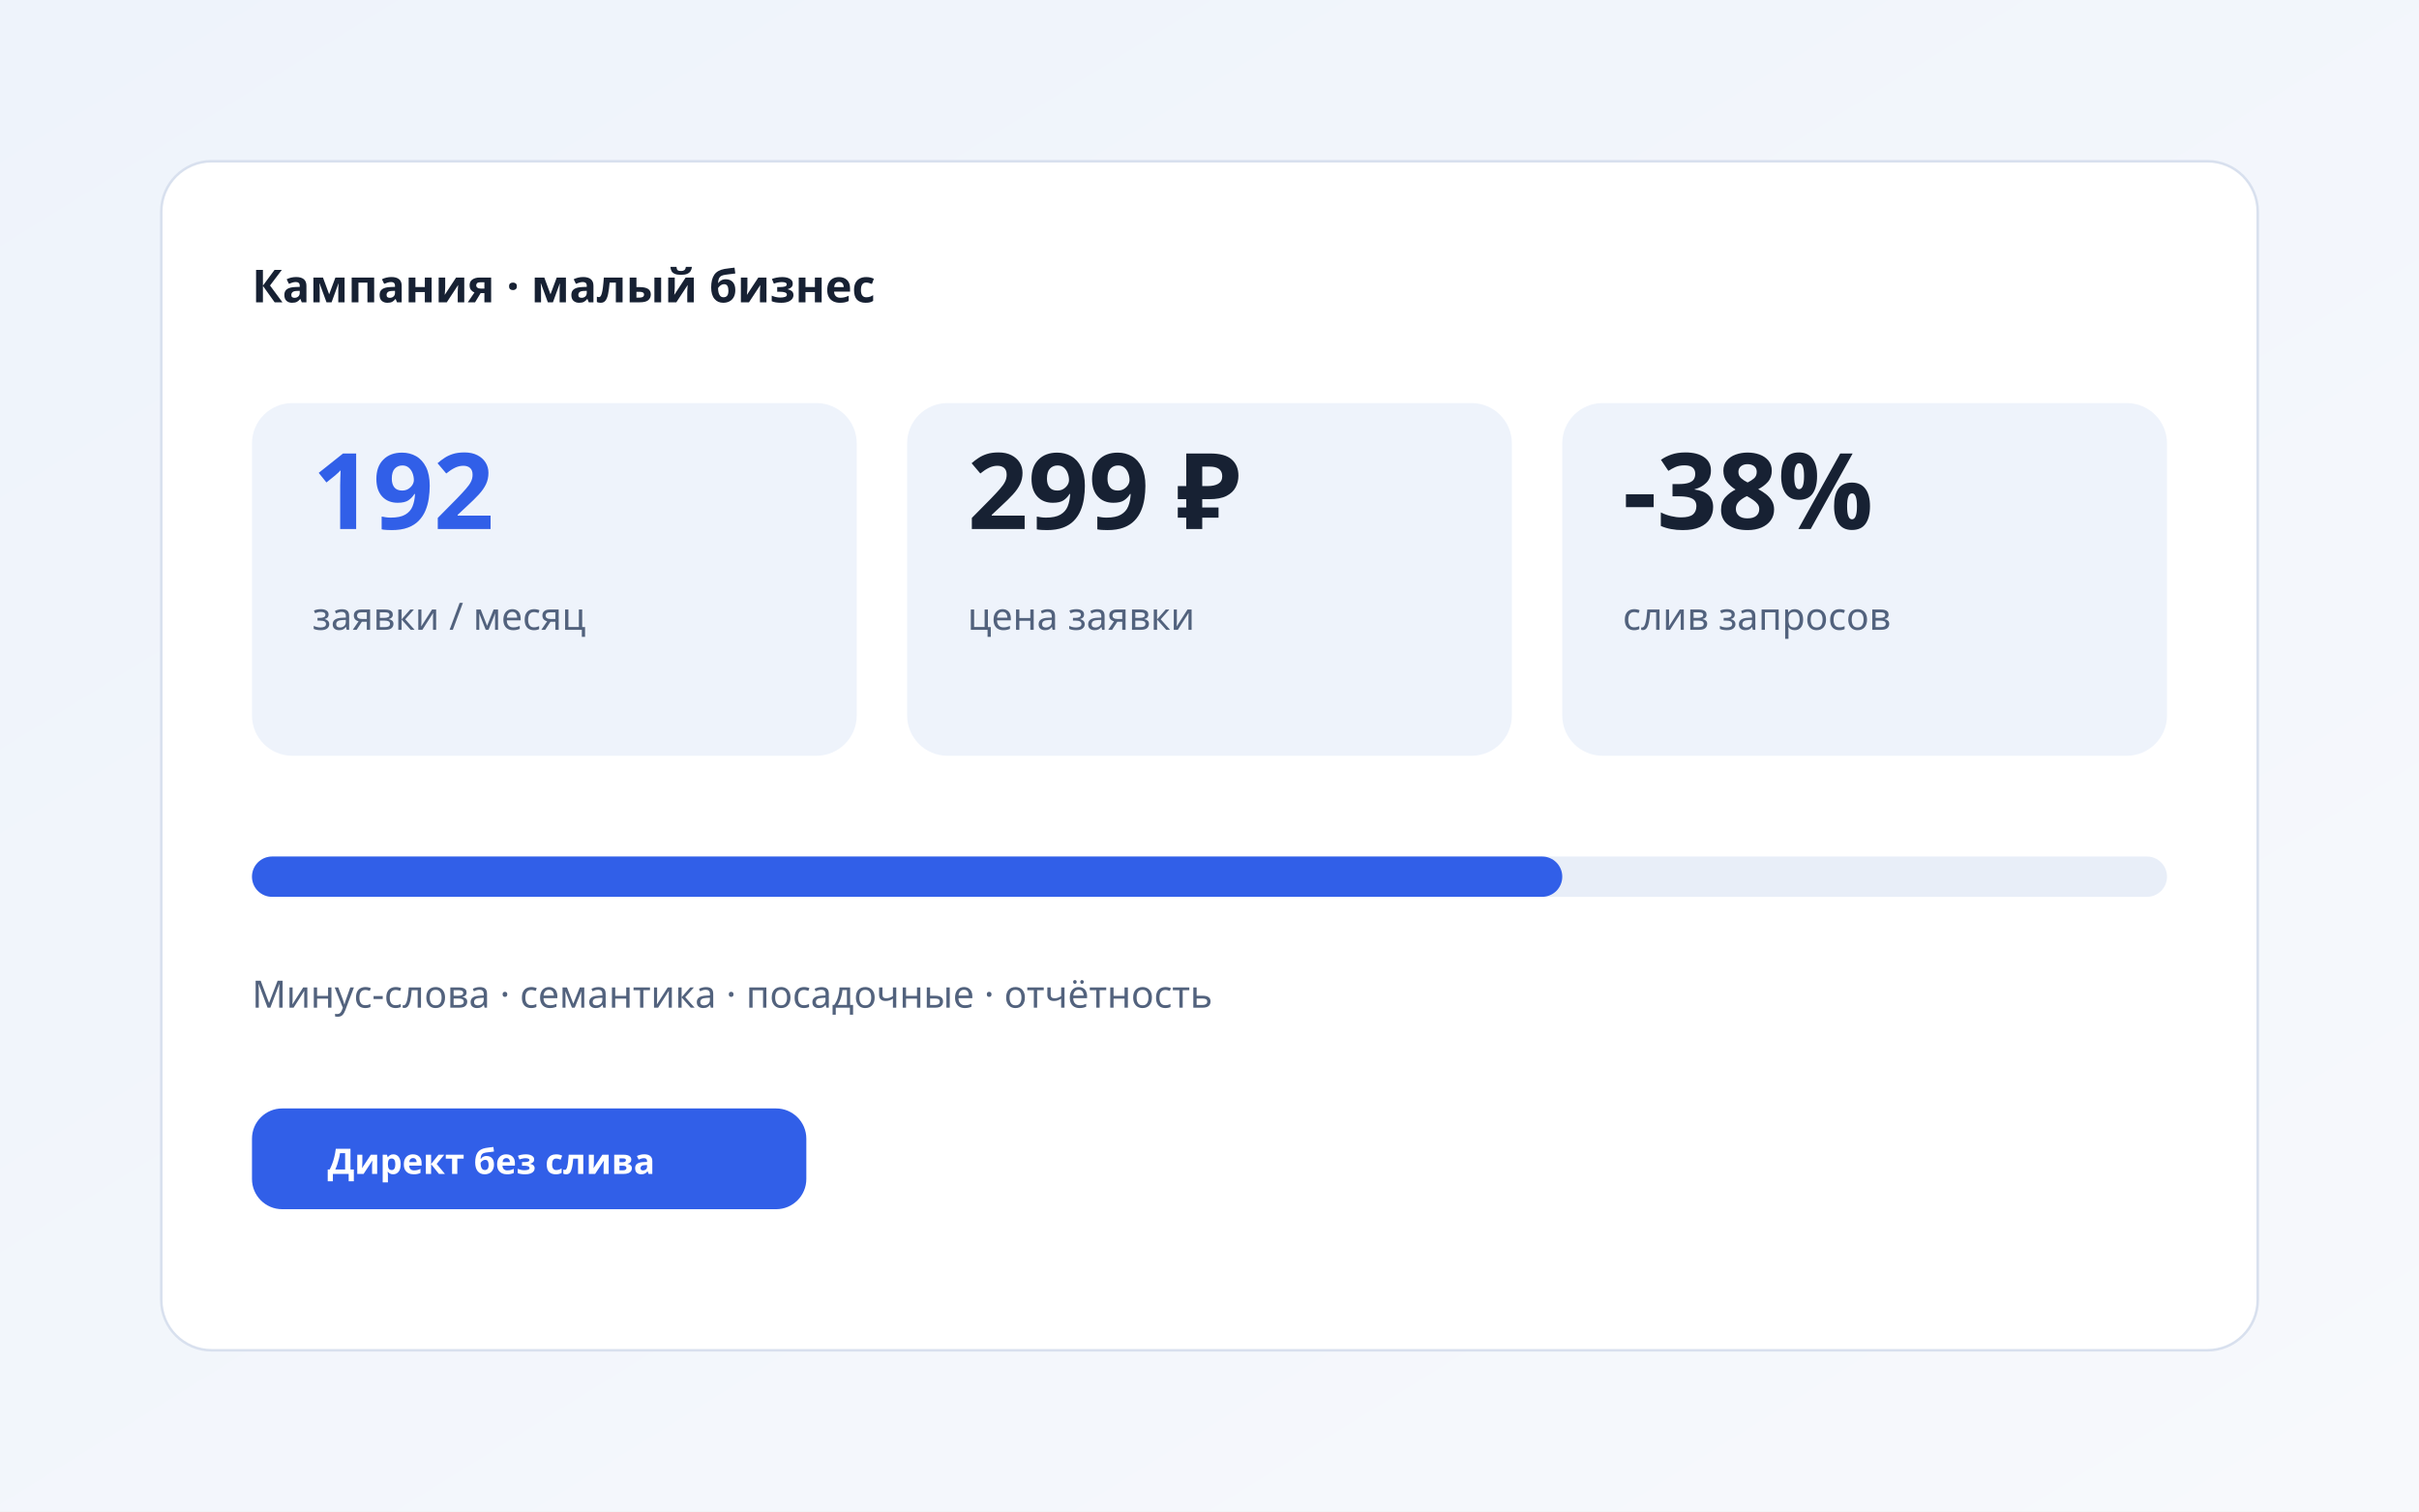
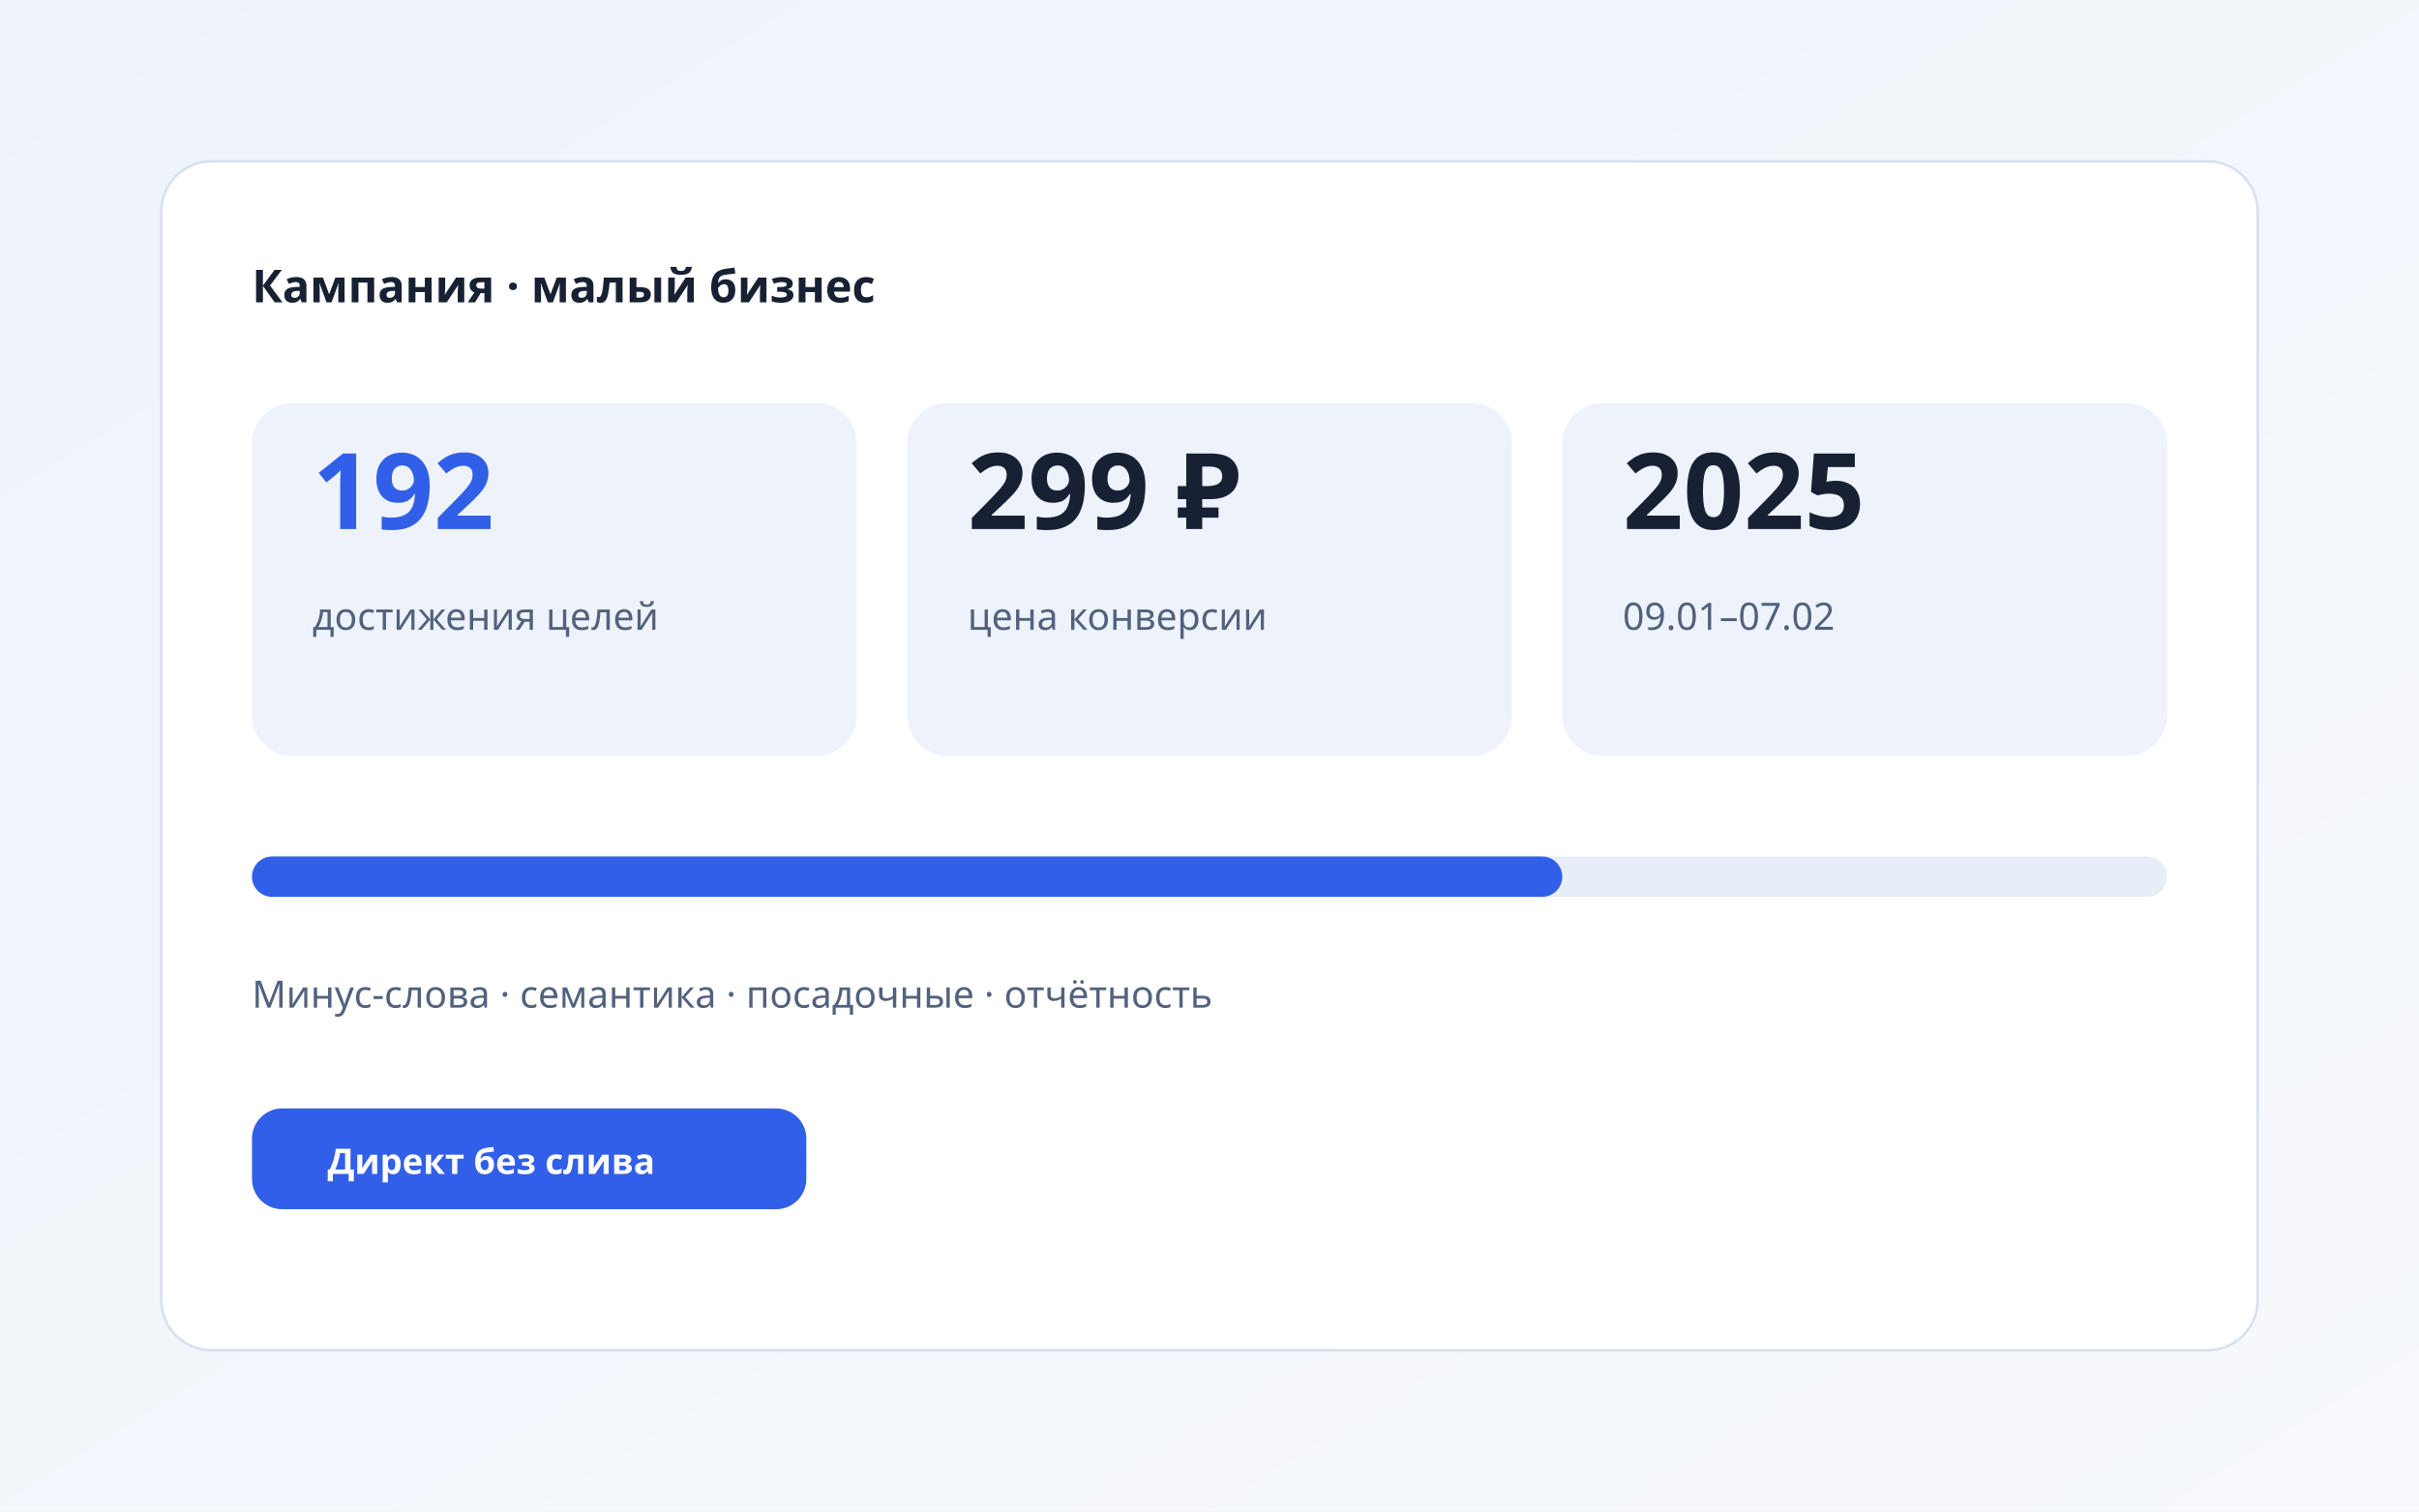
- <svg xmlns="http://www.w3.org/2000/svg" width="960" height="600" viewBox="0 0 960 600" role="img" aria-label="Кейс Яндекс.Директ 192 заявки">
+ <svg xmlns="http://www.w3.org/2000/svg" width="960" height="600" viewBox="0 0 960 600" role="img" aria-label="Кейс Яндекс.Директ: 192 достижения целей">
  <defs>
    <linearGradient id="bg" x1="0" y1="0" x2="1" y2="1">
      <stop offset="0%" stop-color="#eef3fb" />
      <stop offset="100%" stop-color="#f7f9fc" />
    </linearGradient>
  </defs>
  <rect width="960" height="600" fill="url(#bg)" />
  <rect x="64" y="64" width="832" height="472" rx="20" fill="#fff" stroke="#d8e0ee" />
  <text x="100" y="120" font-family="system-ui,sans-serif" font-size="18" font-weight="700" fill="#172133">Кампания · малый бизнес</text>
  <rect x="100" y="160" width="240" height="140" rx="16" fill="#eef3fb" />
  <text x="124" y="210" font-family="system-ui,sans-serif" font-size="42" font-weight="800" fill="#315fe8">192</text>
-   <text x="124" y="250" font-family="system-ui,sans-serif" font-size="15" fill="#52627d">заявки / месяц</text>
+   <text x="124" y="250" font-family="system-ui,sans-serif" font-size="15" fill="#52627d">достижения целей</text>
  <rect x="360" y="160" width="240" height="140" rx="16" fill="#eef3fb" />
  <text x="384" y="210" font-family="system-ui,sans-serif" font-size="42" font-weight="800" fill="#172133">299 ₽</text>
-   <text x="384" y="250" font-family="system-ui,sans-serif" font-size="15" fill="#52627d">цена заявки</text>
+   <text x="384" y="250" font-family="system-ui,sans-serif" font-size="15" fill="#52627d">цена конверсии</text>
  <rect x="620" y="160" width="240" height="140" rx="16" fill="#eef3fb" />
-   <text x="644" y="210" font-family="system-ui,sans-serif" font-size="42" font-weight="800" fill="#172133">-38%</text>
-   <text x="644" y="250" font-family="system-ui,sans-serif" font-size="15" fill="#52627d">слив запросов</text>
+   <text x="644" y="210" font-family="system-ui,sans-serif" font-size="42" font-weight="800" fill="#172133">2025</text>
+   <text x="644" y="250" font-family="system-ui,sans-serif" font-size="15" fill="#52627d">09.01–07.02</text>
  <rect x="100" y="340" width="760" height="16" rx="8" fill="#e8eef8" />
  <rect x="100" y="340" width="520" height="16" rx="8" fill="#315fe8" />
  <text x="100" y="400" font-family="system-ui,sans-serif" font-size="15" fill="#52627d">Минус-слова · семантика · посадочные · отчётность</text>
  <rect x="100" y="440" width="220" height="40" rx="12" fill="#315fe8" />
  <text x="130" y="466" font-family="system-ui,sans-serif" font-size="14" font-weight="700" fill="#fff">Директ без слива</text>
</svg>
